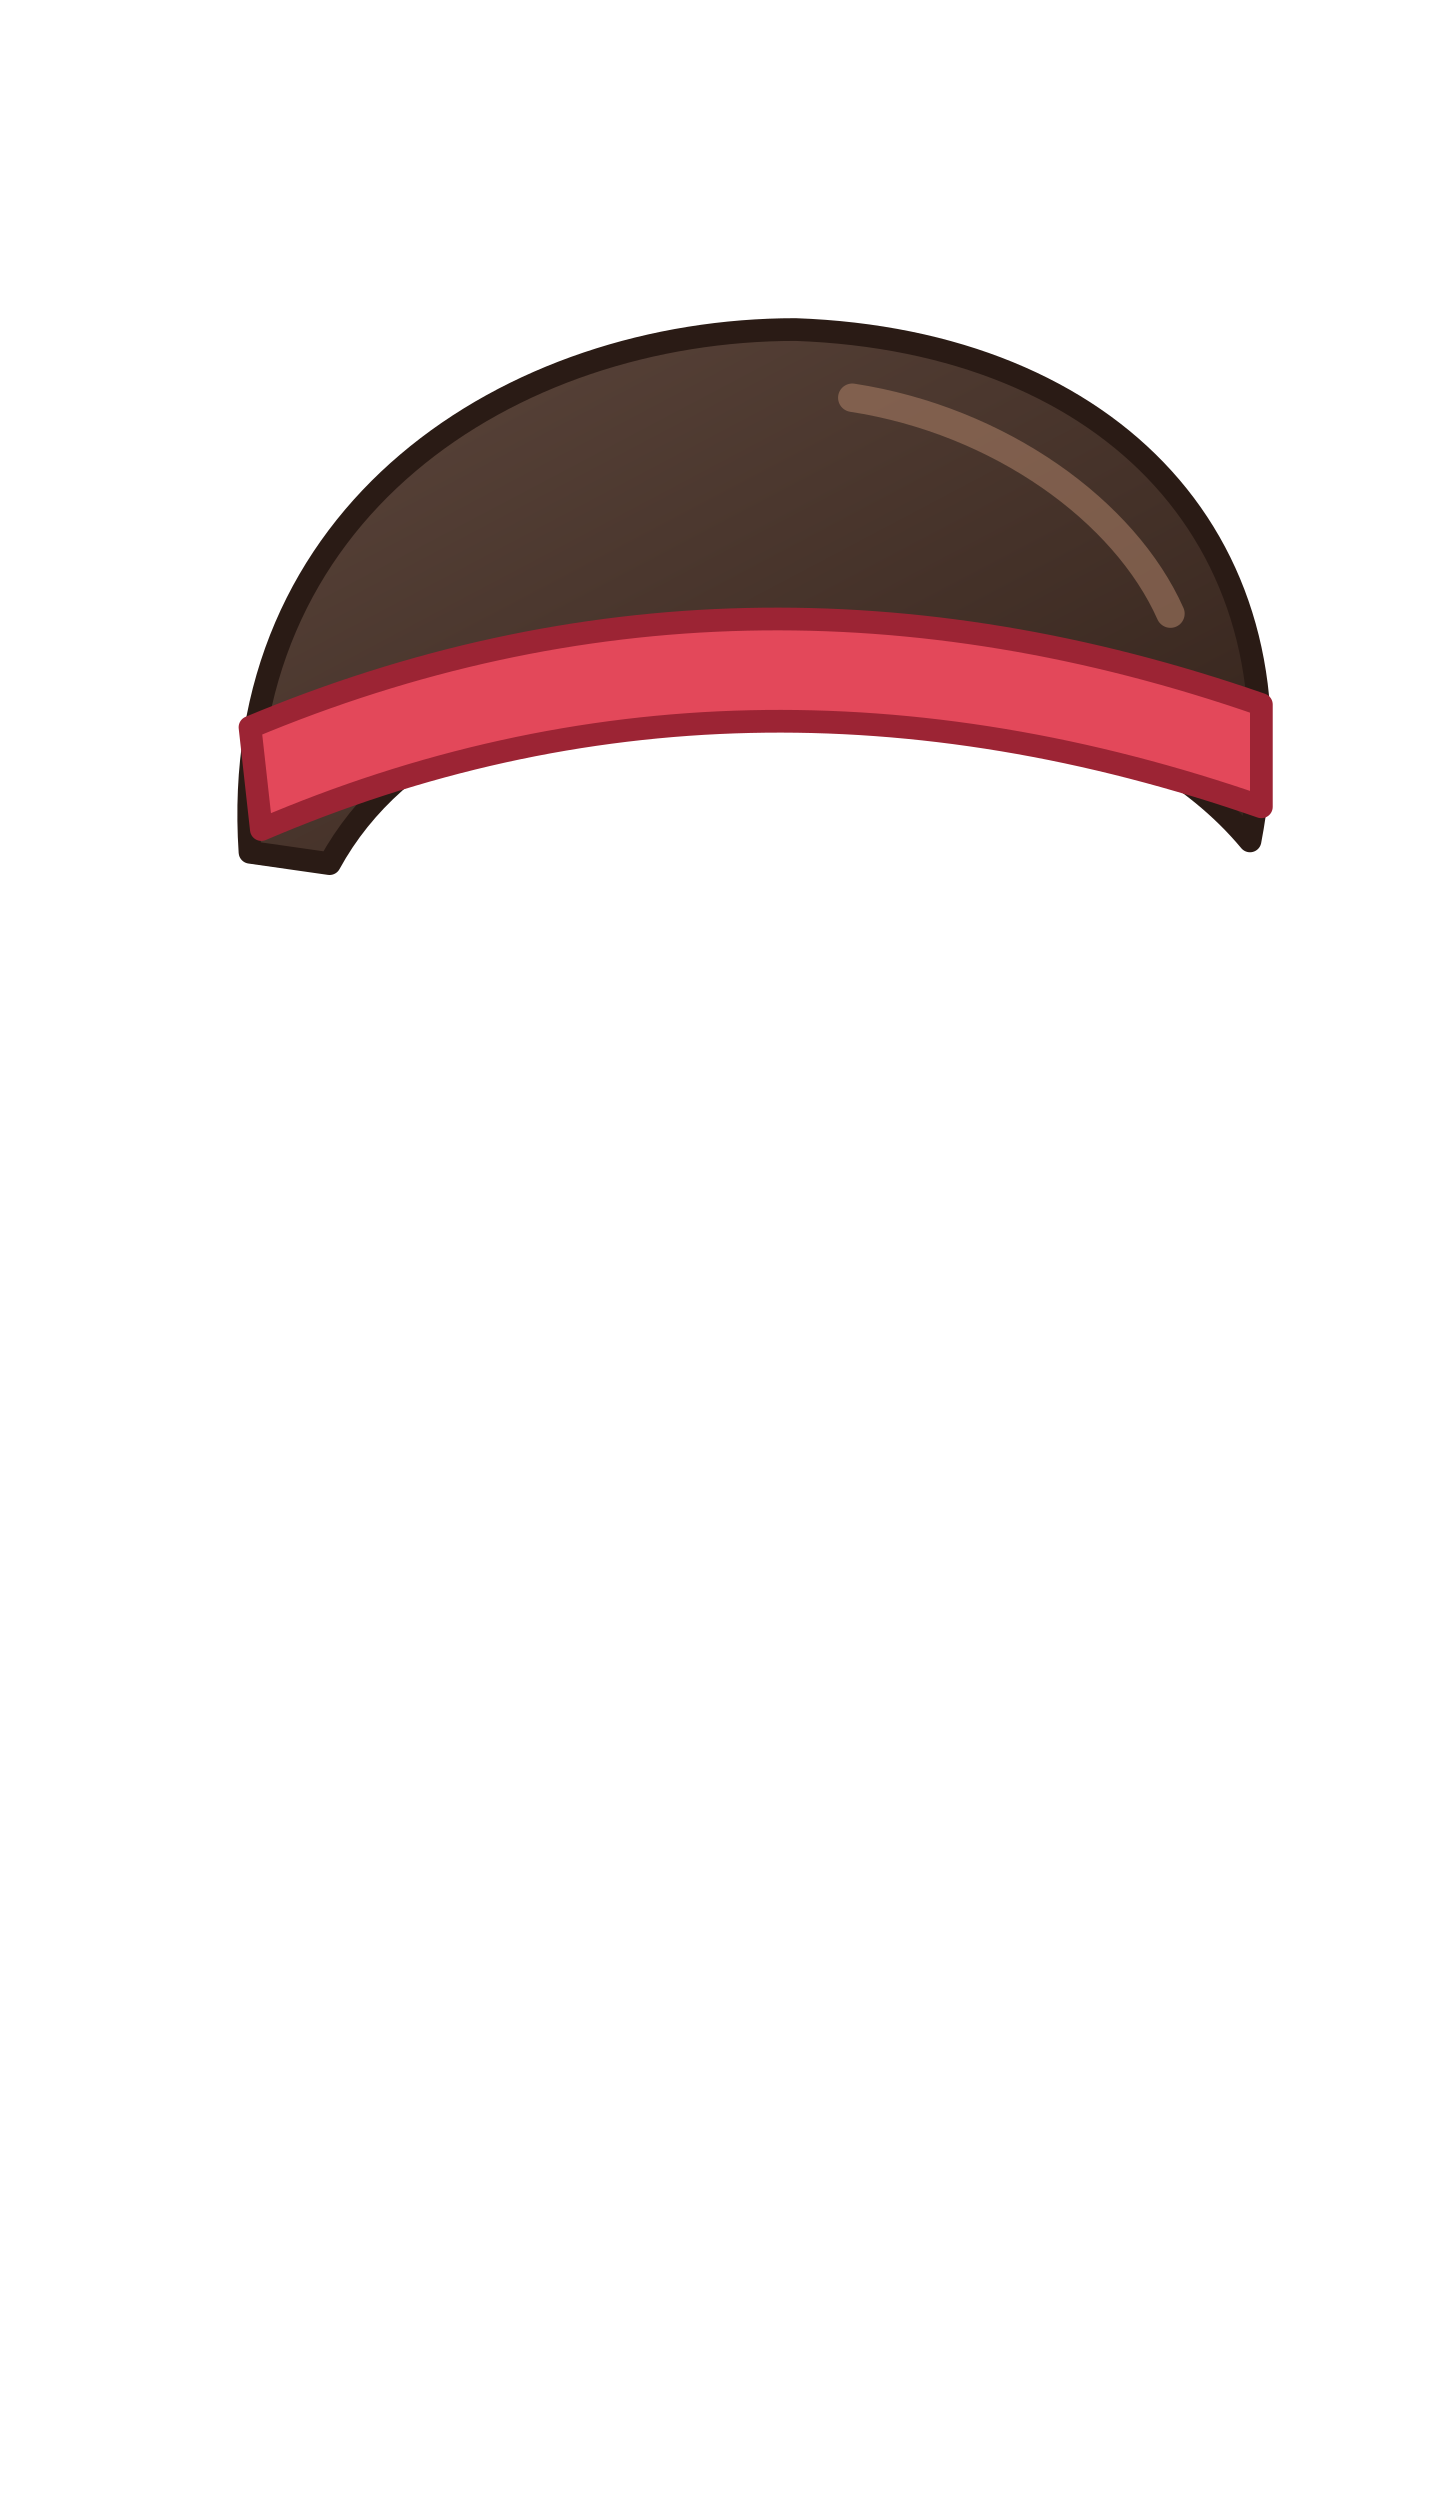
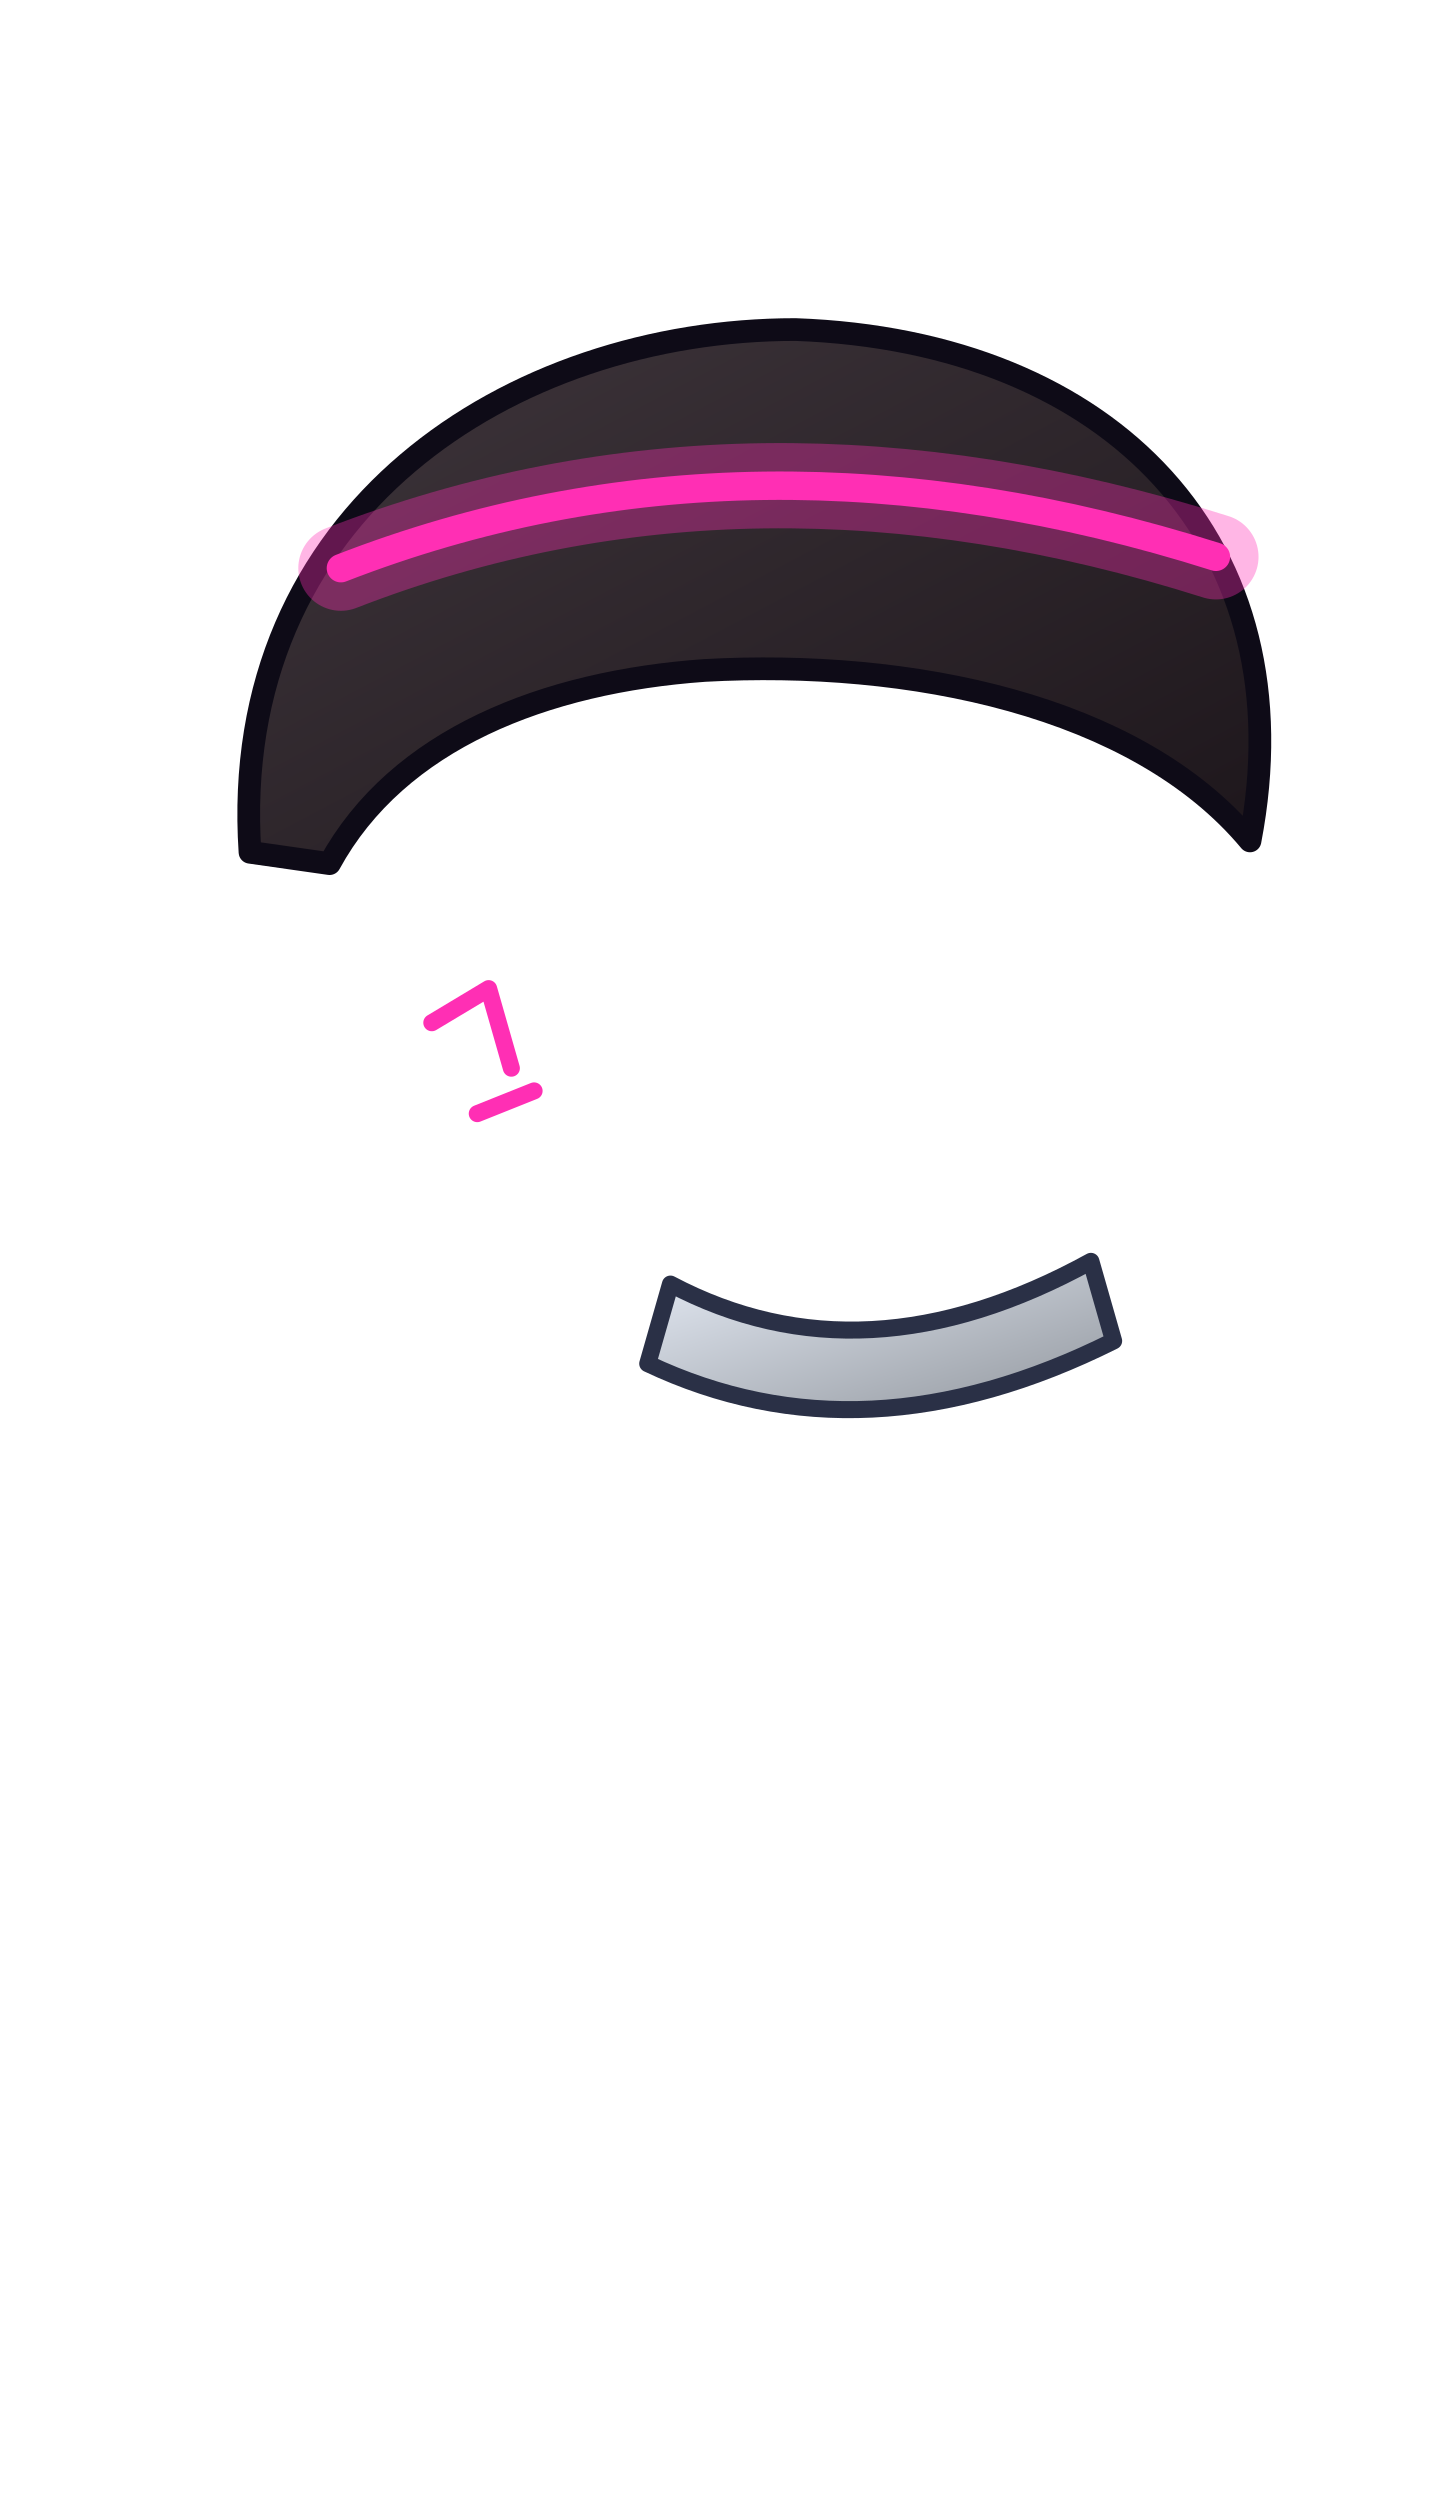
<svg xmlns="http://www.w3.org/2000/svg" width="256" height="440" viewBox="0 0 256 440">
  <defs>
    <linearGradient id="hair" x1="0" y1="0" x2="1" y2="1">
-       <stop offset="0" stop-color="#5c463c" />
-       <stop offset="1" stop-color="#34231b" />
+       <stop offset="0" stop-color="#3f363c" />
+       <stop offset="1" stop-color="#1d161b" />
+     </linearGradient>
+     <linearGradient id="chrome" x1="0" y1="0" x2="1" y2="1">
+       <stop offset="0" stop-color="#e5ebf5" />
+       <stop offset="1" stop-color="#91969d" />
    </linearGradient>
  </defs>
  <g stroke-linejoin="round" stroke-linecap="round">
-     <path d="M44,150 C40,90 90,58 140,58 C196,60 230,96 220,148 C200,124 160,116 124,118 C96,120 70,130 58,152 Z" fill="url(#hair)" stroke="#2a1b15" stroke-width="4" />
-     <path d="M44,128 Q130,92 222,124 L222,142 Q130,110 46,146 Z" fill="#e3485a" stroke="#9c2434" stroke-width="4" />
-     <path d="M150,70 C176,74 198,90 206,108" stroke="#a37a62" stroke-width="5" fill="none" opacity="0.6" />
+     <path d="M44,150 C40,90 90,58 140,58 C196,60 230,96 220,148 C200,124 160,116 124,118 C96,120 70,130 58,152 Z" fill="url(#hair)" stroke="#0e0b17" stroke-width="4" />
+     <path d="M60,100 Q132,72 214,98" fill="none" stroke="#ff2fb4" stroke-width="15" stroke-opacity="0.35" />
+     <path d="M60,100 Q132,72 214,98" fill="none" stroke="#ff2fb4" stroke-width="5" />
+     <path d="M118,226 Q152,244 192,222 L196,236 Q152,258 114,240 Z" fill="url(#chrome)" stroke="#2a3046" stroke-width="3" />
+     <path d="M76,180 l10 -6 l4 14 M84,196 l10 -4" stroke="#ff2fb4" stroke-width="3" fill="none" />
  </g>
</svg>
